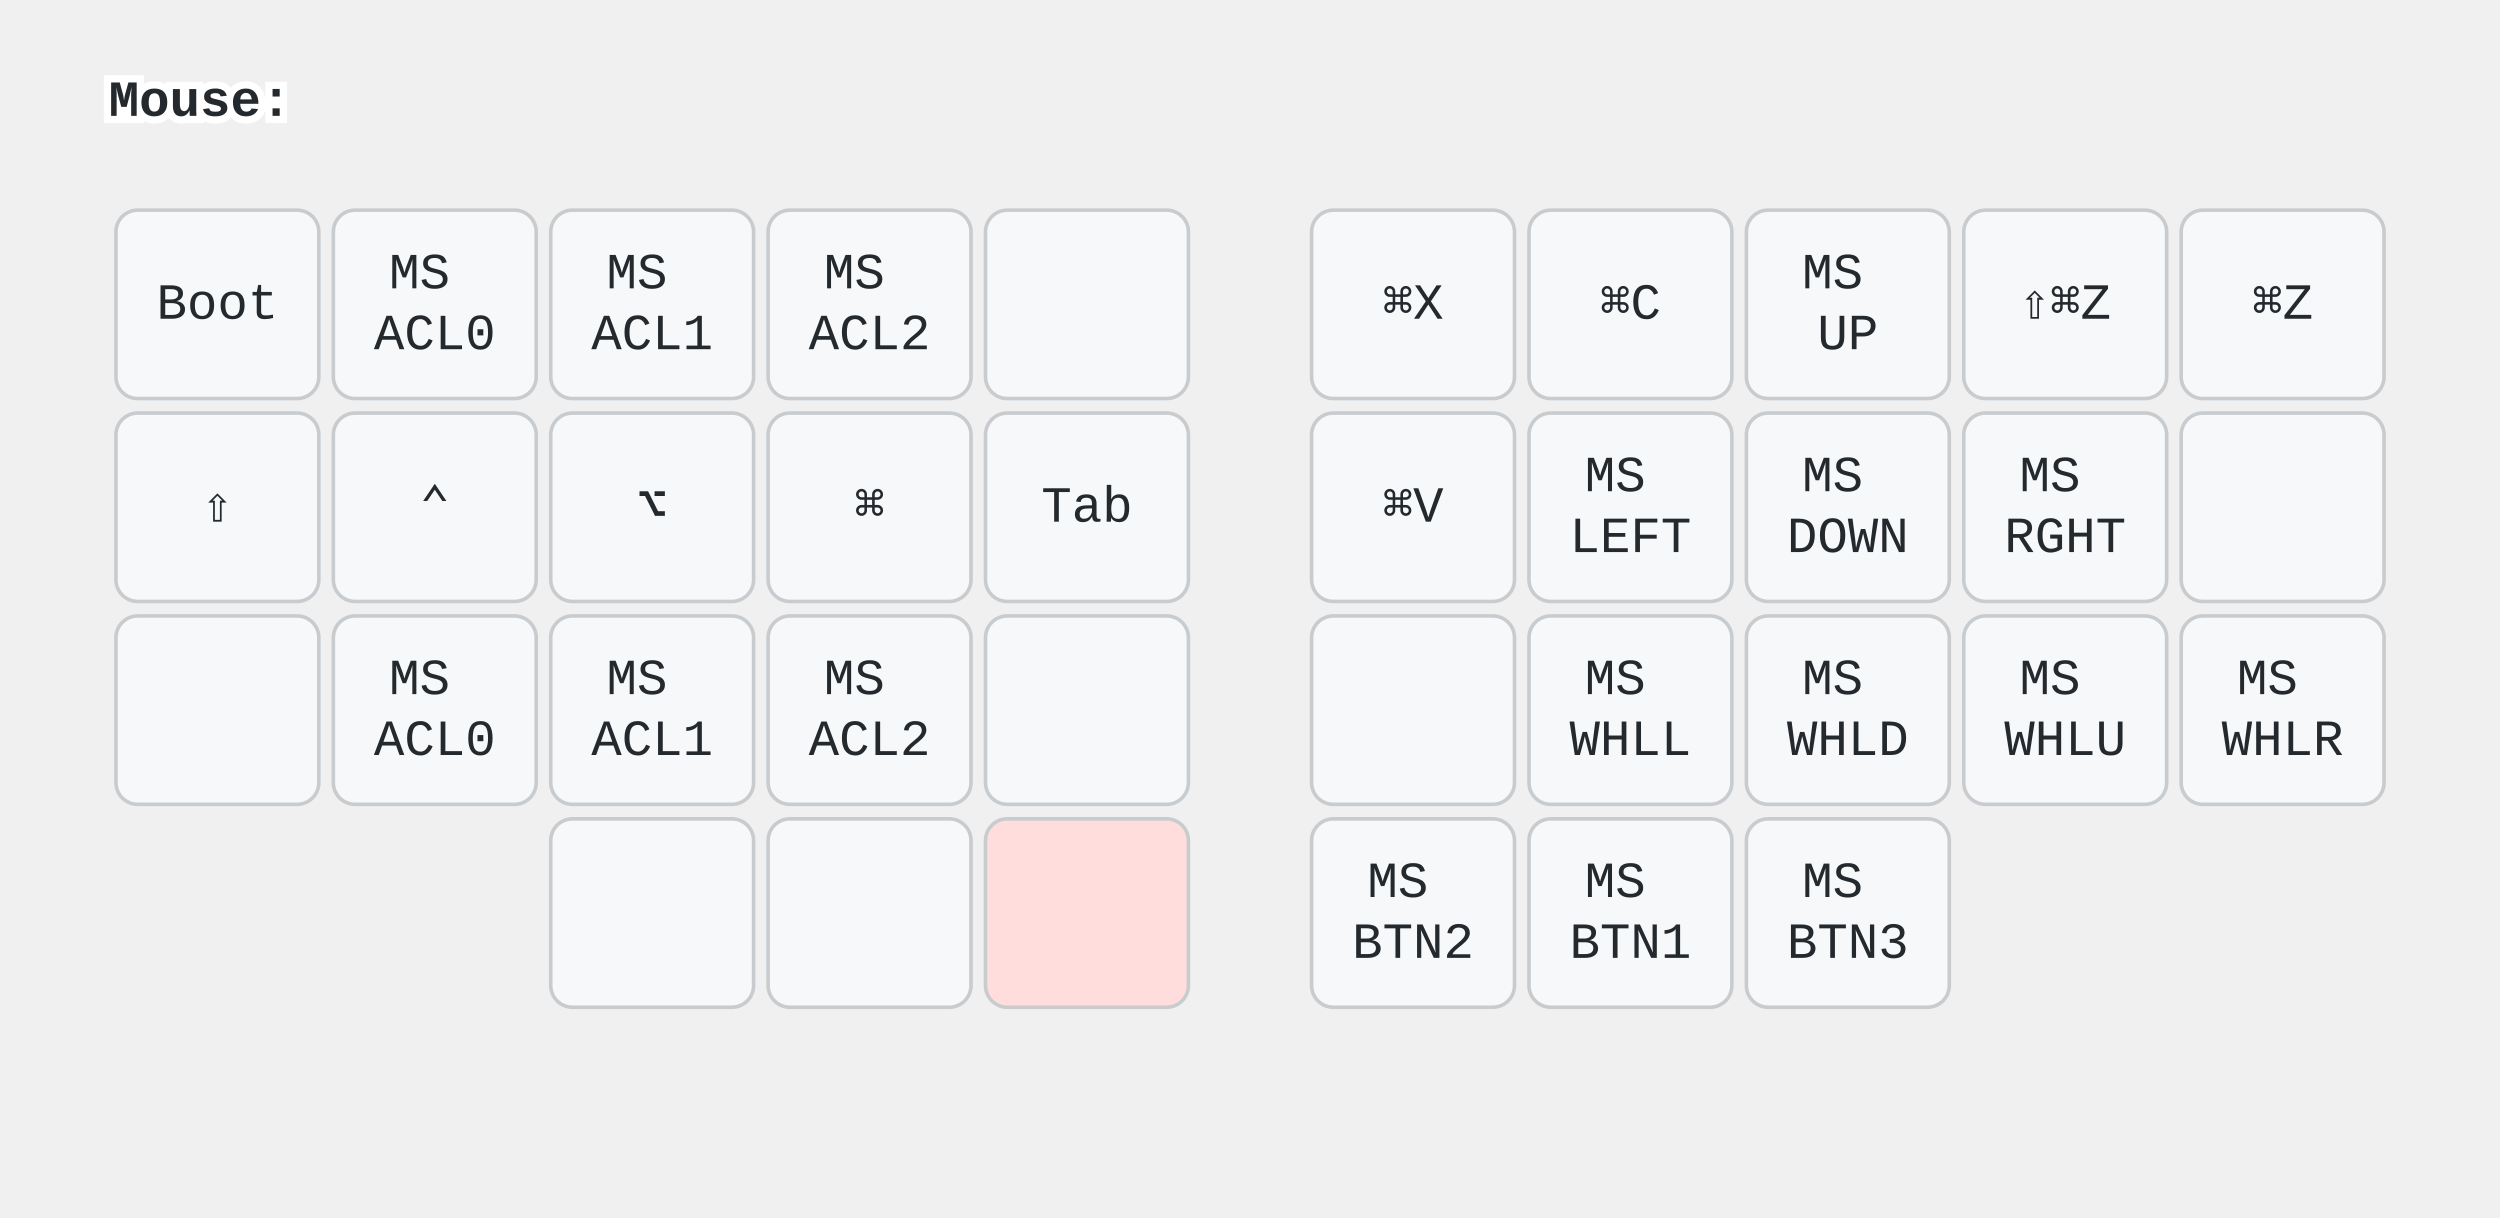
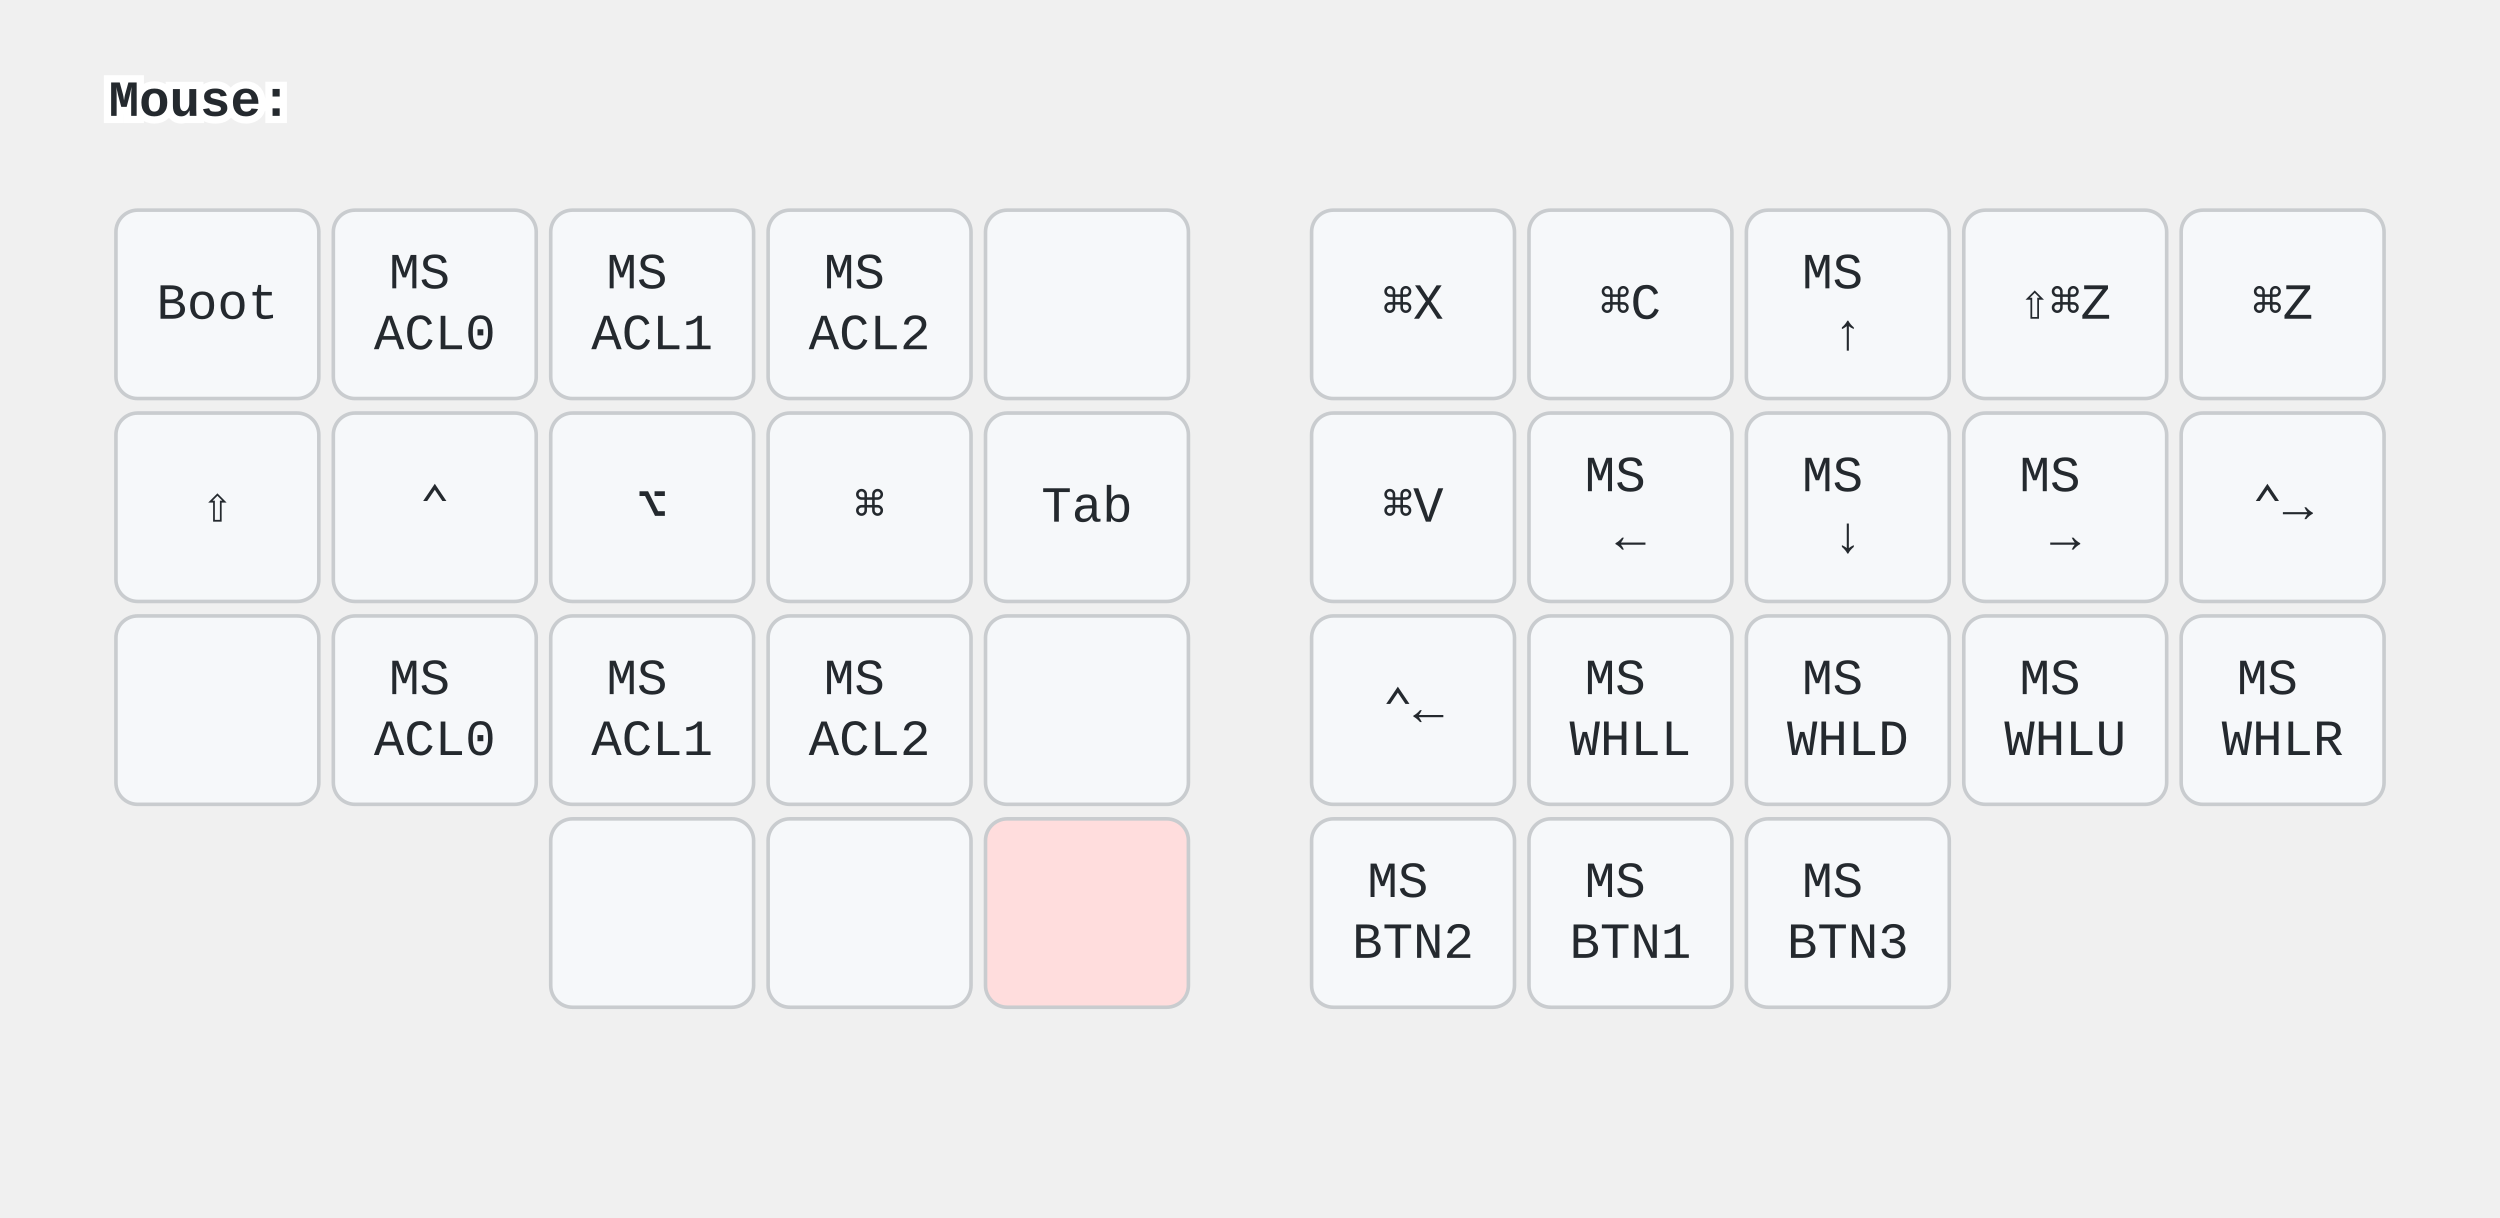
<svg xmlns="http://www.w3.org/2000/svg" width="690" height="336" viewBox="0 0 690 336" class="keymap">
  <style>/* inherit to force styles through use tags */
svg path {
    fill: inherit;
}

/* font and background color specifications */
svg.keymap {
    font-family: SFMono-Regular,Consolas,Liberation Mono,Menlo,monospace;
    font-size: 14px;
    font-kerning: normal;
    text-rendering: optimizeLegibility;
    fill: #24292e;
}

/* default key styling */
rect.key {
    fill: #f6f8fa;
}

rect.key, rect.combo {
    stroke: #c9cccf;
    stroke-width: 1;
}

/* default key side styling, only used is draw_key_sides is set */
rect.side {
    filter: brightness(90%);
}

/* color accent for combo boxes */
rect.combo, rect.combo-separate {
    fill: #cdf;
}

/* color accent for held keys */
rect.held, rect.combo.held {
    fill: #fdd;
}

/* color accent for ghost (optional) keys */
rect.ghost, rect.combo.ghost {
    stroke-dasharray: 4, 4;
    stroke-width: 2;
}

text {
    text-anchor: middle;
    dominant-baseline: middle;
}

/* styling for layer labels */
text.label {
    font-weight: bold;
    text-anchor: start;
    stroke: white;
    stroke-width: 4;
    paint-order: stroke;
}

/* styling for optional footer */
text.footer {
    text-anchor: end;
    dominant-baseline: auto;
    stroke: white;
    stroke-width: 4;
    paint-order: stroke;
}

/* styling for combo tap, and key non-tap label text */
text.combo, text.hold, text.shifted, text.left, text.right, text.tl, text.tr, text.bl, text.br {
    font-size: 11px;
}

text.hold, text.bl, text.br {
    text-anchor: middle;
    dominant-baseline: auto;
}

text.shifted, text.tl, text.tr {
    text-anchor: middle;
    dominant-baseline: hanging;
}

text.left, text.tl, text.bl {
    text-anchor: start;
}

text.right, text.tr, text.br {
    text-anchor: end;
}

text.layer-activator {
    text-decoration: underline;
}

/* styling for hold/shifted label text in combo box */
text.combo.hold, text.combo.shifted, text.combo.left, text.combo.right {
    font-size: 8px;
}

/* lighter symbol for transparent keys */
text.trans {
    fill: #7b7e81;
}

/* styling for combo dendrons */
path.combo {
    stroke-width: 1;
    stroke: gray;
    fill: none;
}

/* Start Tabler Icons Cleanup */
/* cannot use height/width with glyphs */
.icon-tabler &gt; path {
    fill: inherit;
    stroke: inherit;
    stroke-width: 2;
}
/* hide tabler's default box */
.icon-tabler &gt; path[stroke="none"][fill="none"] {
    visibility: hidden;
}
/* End Tabler Icons Cleanup */
</style>
  <g transform="translate(30, 0)" class="layer-Mouse">
    <text x="0" y="28" class="label" id="Mouse">Mouse:</text>
    <g transform="translate(0, 56)">
      <g transform="translate(30, 28)" class="key keypos-0">
        <rect rx="6" ry="6" x="-28" y="-26" width="56" height="52" class="key" />
        <text x="0" y="0" class="key tap">Boot</text>
      </g>
      <g transform="translate(90, 28)" class="key keypos-1">
        <rect rx="6" ry="6" x="-28" y="-26" width="56" height="52" class="key" />
        <text x="0" y="0" class="key tap">
          <tspan x="0" dy="-0.6em">MS</tspan>
          <tspan x="0" dy="1.2em">ACL0</tspan>
        </text>
      </g>
      <g transform="translate(150, 28)" class="key keypos-2">
        <rect rx="6" ry="6" x="-28" y="-26" width="56" height="52" class="key" />
        <text x="0" y="0" class="key tap">
          <tspan x="0" dy="-0.6em">MS</tspan>
          <tspan x="0" dy="1.2em">ACL1</tspan>
        </text>
      </g>
      <g transform="translate(210, 28)" class="key keypos-3">
        <rect rx="6" ry="6" x="-28" y="-26" width="56" height="52" class="key" />
        <text x="0" y="0" class="key tap">
          <tspan x="0" dy="-0.6em">MS</tspan>
          <tspan x="0" dy="1.2em">ACL2</tspan>
        </text>
      </g>
      <g transform="translate(270, 28)" class="key keypos-4">
        <rect rx="6" ry="6" x="-28" y="-26" width="56" height="52" class="key" />
      </g>
      <g transform="translate(360, 28)" class="key keypos-5">
        <rect rx="6" ry="6" x="-28" y="-26" width="56" height="52" class="key" />
        <text x="0" y="0" class="key tap">⌘X</text>
      </g>
      <g transform="translate(420, 28)" class="key keypos-6">
        <rect rx="6" ry="6" x="-28" y="-26" width="56" height="52" class="key" />
        <text x="0" y="0" class="key tap">⌘C</text>
      </g>
      <g transform="translate(480, 28)" class="key keypos-7">
        <rect rx="6" ry="6" x="-28" y="-26" width="56" height="52" class="key" />
        <text x="0" y="0" class="key tap">
          <tspan x="0" dy="-0.6em">MS</tspan>
-           <tspan x="0" dy="1.2em">UP</tspan>
+           <tspan x="0" dy="1.2em">↑</tspan>
        </text>
      </g>
      <g transform="translate(540, 28)" class="key keypos-8">
        <rect rx="6" ry="6" x="-28" y="-26" width="56" height="52" class="key" />
        <text x="0" y="0" class="key tap">⇧⌘Z</text>
      </g>
      <g transform="translate(600, 28)" class="key keypos-9">
        <rect rx="6" ry="6" x="-28" y="-26" width="56" height="52" class="key" />
        <text x="0" y="0" class="key tap">⌘Z</text>
      </g>
      <g transform="translate(30, 84)" class="key keypos-10">
        <rect rx="6" ry="6" x="-28" y="-26" width="56" height="52" class="key" />
        <text x="0" y="0" class="key tap">⇧</text>
      </g>
      <g transform="translate(90, 84)" class="key keypos-11">
        <rect rx="6" ry="6" x="-28" y="-26" width="56" height="52" class="key" />
        <text x="0" y="0" class="key tap">⌃</text>
      </g>
      <g transform="translate(150, 84)" class="key keypos-12">
        <rect rx="6" ry="6" x="-28" y="-26" width="56" height="52" class="key" />
        <text x="0" y="0" class="key tap">⌥</text>
      </g>
      <g transform="translate(210, 84)" class="key keypos-13">
        <rect rx="6" ry="6" x="-28" y="-26" width="56" height="52" class="key" />
        <text x="0" y="0" class="key tap">⌘</text>
      </g>
      <g transform="translate(270, 84)" class="key keypos-14">
        <rect rx="6" ry="6" x="-28" y="-26" width="56" height="52" class="key" />
        <text x="0" y="0" class="key tap">Tab</text>
      </g>
      <g transform="translate(360, 84)" class="key keypos-15">
        <rect rx="6" ry="6" x="-28" y="-26" width="56" height="52" class="key" />
        <text x="0" y="0" class="key tap">⌘V</text>
      </g>
      <g transform="translate(420, 84)" class="key keypos-16">
        <rect rx="6" ry="6" x="-28" y="-26" width="56" height="52" class="key" />
        <text x="0" y="0" class="key tap">
          <tspan x="0" dy="-0.6em">MS</tspan>
-           <tspan x="0" dy="1.2em">LEFT</tspan>
+           <tspan x="0" dy="1.2em">←</tspan>
        </text>
      </g>
      <g transform="translate(480, 84)" class="key keypos-17">
        <rect rx="6" ry="6" x="-28" y="-26" width="56" height="52" class="key" />
        <text x="0" y="0" class="key tap">
          <tspan x="0" dy="-0.6em">MS</tspan>
-           <tspan x="0" dy="1.2em">DOWN</tspan>
+           <tspan x="0" dy="1.2em">↓</tspan>
        </text>
      </g>
      <g transform="translate(540, 84)" class="key keypos-18">
        <rect rx="6" ry="6" x="-28" y="-26" width="56" height="52" class="key" />
        <text x="0" y="0" class="key tap">
          <tspan x="0" dy="-0.6em">MS</tspan>
-           <tspan x="0" dy="1.2em">RGHT</tspan>
+           <tspan x="0" dy="1.2em">→</tspan>
        </text>
      </g>
      <g transform="translate(600, 84)" class="key keypos-19">
        <rect rx="6" ry="6" x="-28" y="-26" width="56" height="52" class="key" />
+         <text x="0" y="0" class="key tap">⌃→</text>
      </g>
      <g transform="translate(30, 140)" class="key keypos-20">
        <rect rx="6" ry="6" x="-28" y="-26" width="56" height="52" class="key" />
      </g>
      <g transform="translate(90, 140)" class="key keypos-21">
        <rect rx="6" ry="6" x="-28" y="-26" width="56" height="52" class="key" />
        <text x="0" y="0" class="key tap">
          <tspan x="0" dy="-0.6em">MS</tspan>
          <tspan x="0" dy="1.2em">ACL0</tspan>
        </text>
      </g>
      <g transform="translate(150, 140)" class="key keypos-22">
        <rect rx="6" ry="6" x="-28" y="-26" width="56" height="52" class="key" />
        <text x="0" y="0" class="key tap">
          <tspan x="0" dy="-0.6em">MS</tspan>
          <tspan x="0" dy="1.2em">ACL1</tspan>
        </text>
      </g>
      <g transform="translate(210, 140)" class="key keypos-23">
        <rect rx="6" ry="6" x="-28" y="-26" width="56" height="52" class="key" />
        <text x="0" y="0" class="key tap">
          <tspan x="0" dy="-0.6em">MS</tspan>
          <tspan x="0" dy="1.2em">ACL2</tspan>
        </text>
      </g>
      <g transform="translate(270, 140)" class="key keypos-24">
        <rect rx="6" ry="6" x="-28" y="-26" width="56" height="52" class="key" />
      </g>
      <g transform="translate(360, 140)" class="key keypos-25">
        <rect rx="6" ry="6" x="-28" y="-26" width="56" height="52" class="key" />
+         <text x="0" y="0" class="key tap">⌃←</text>
      </g>
      <g transform="translate(420, 140)" class="key keypos-26">
        <rect rx="6" ry="6" x="-28" y="-26" width="56" height="52" class="key" />
        <text x="0" y="0" class="key tap">
          <tspan x="0" dy="-0.6em">MS</tspan>
          <tspan x="0" dy="1.2em">WHLL</tspan>
        </text>
      </g>
      <g transform="translate(480, 140)" class="key keypos-27">
        <rect rx="6" ry="6" x="-28" y="-26" width="56" height="52" class="key" />
        <text x="0" y="0" class="key tap">
          <tspan x="0" dy="-0.6em">MS</tspan>
          <tspan x="0" dy="1.2em">WHLD</tspan>
        </text>
      </g>
      <g transform="translate(540, 140)" class="key keypos-28">
        <rect rx="6" ry="6" x="-28" y="-26" width="56" height="52" class="key" />
        <text x="0" y="0" class="key tap">
          <tspan x="0" dy="-0.6em">MS</tspan>
          <tspan x="0" dy="1.2em">WHLU</tspan>
        </text>
      </g>
      <g transform="translate(600, 140)" class="key keypos-29">
        <rect rx="6" ry="6" x="-28" y="-26" width="56" height="52" class="key" />
        <text x="0" y="0" class="key tap">
          <tspan x="0" dy="-0.6em">MS</tspan>
          <tspan x="0" dy="1.2em">WHLR</tspan>
        </text>
      </g>
      <g transform="translate(150, 196)" class="key keypos-30">
        <rect rx="6" ry="6" x="-28" y="-26" width="56" height="52" class="key" />
      </g>
      <g transform="translate(210, 196)" class="key keypos-31">
        <rect rx="6" ry="6" x="-28" y="-26" width="56" height="52" class="key" />
      </g>
      <g transform="translate(270, 196)" class="key held keypos-32">
        <rect rx="6" ry="6" x="-28" y="-26" width="56" height="52" class="key held" />
      </g>
      <g transform="translate(360, 196)" class="key keypos-33">
        <rect rx="6" ry="6" x="-28" y="-26" width="56" height="52" class="key" />
        <text x="0" y="0" class="key tap">
          <tspan x="0" dy="-0.6em">MS</tspan>
          <tspan x="0" dy="1.2em">BTN2</tspan>
        </text>
      </g>
      <g transform="translate(420, 196)" class="key keypos-34">
        <rect rx="6" ry="6" x="-28" y="-26" width="56" height="52" class="key" />
        <text x="0" y="0" class="key tap">
          <tspan x="0" dy="-0.6em">MS</tspan>
          <tspan x="0" dy="1.2em">BTN1</tspan>
        </text>
      </g>
      <g transform="translate(480, 196)" class="key keypos-35">
        <rect rx="6" ry="6" x="-28" y="-26" width="56" height="52" class="key" />
        <text x="0" y="0" class="key tap">
          <tspan x="0" dy="-0.6em">MS</tspan>
          <tspan x="0" dy="1.2em">BTN3</tspan>
        </text>
      </g>
    </g>
  </g>
</svg>
